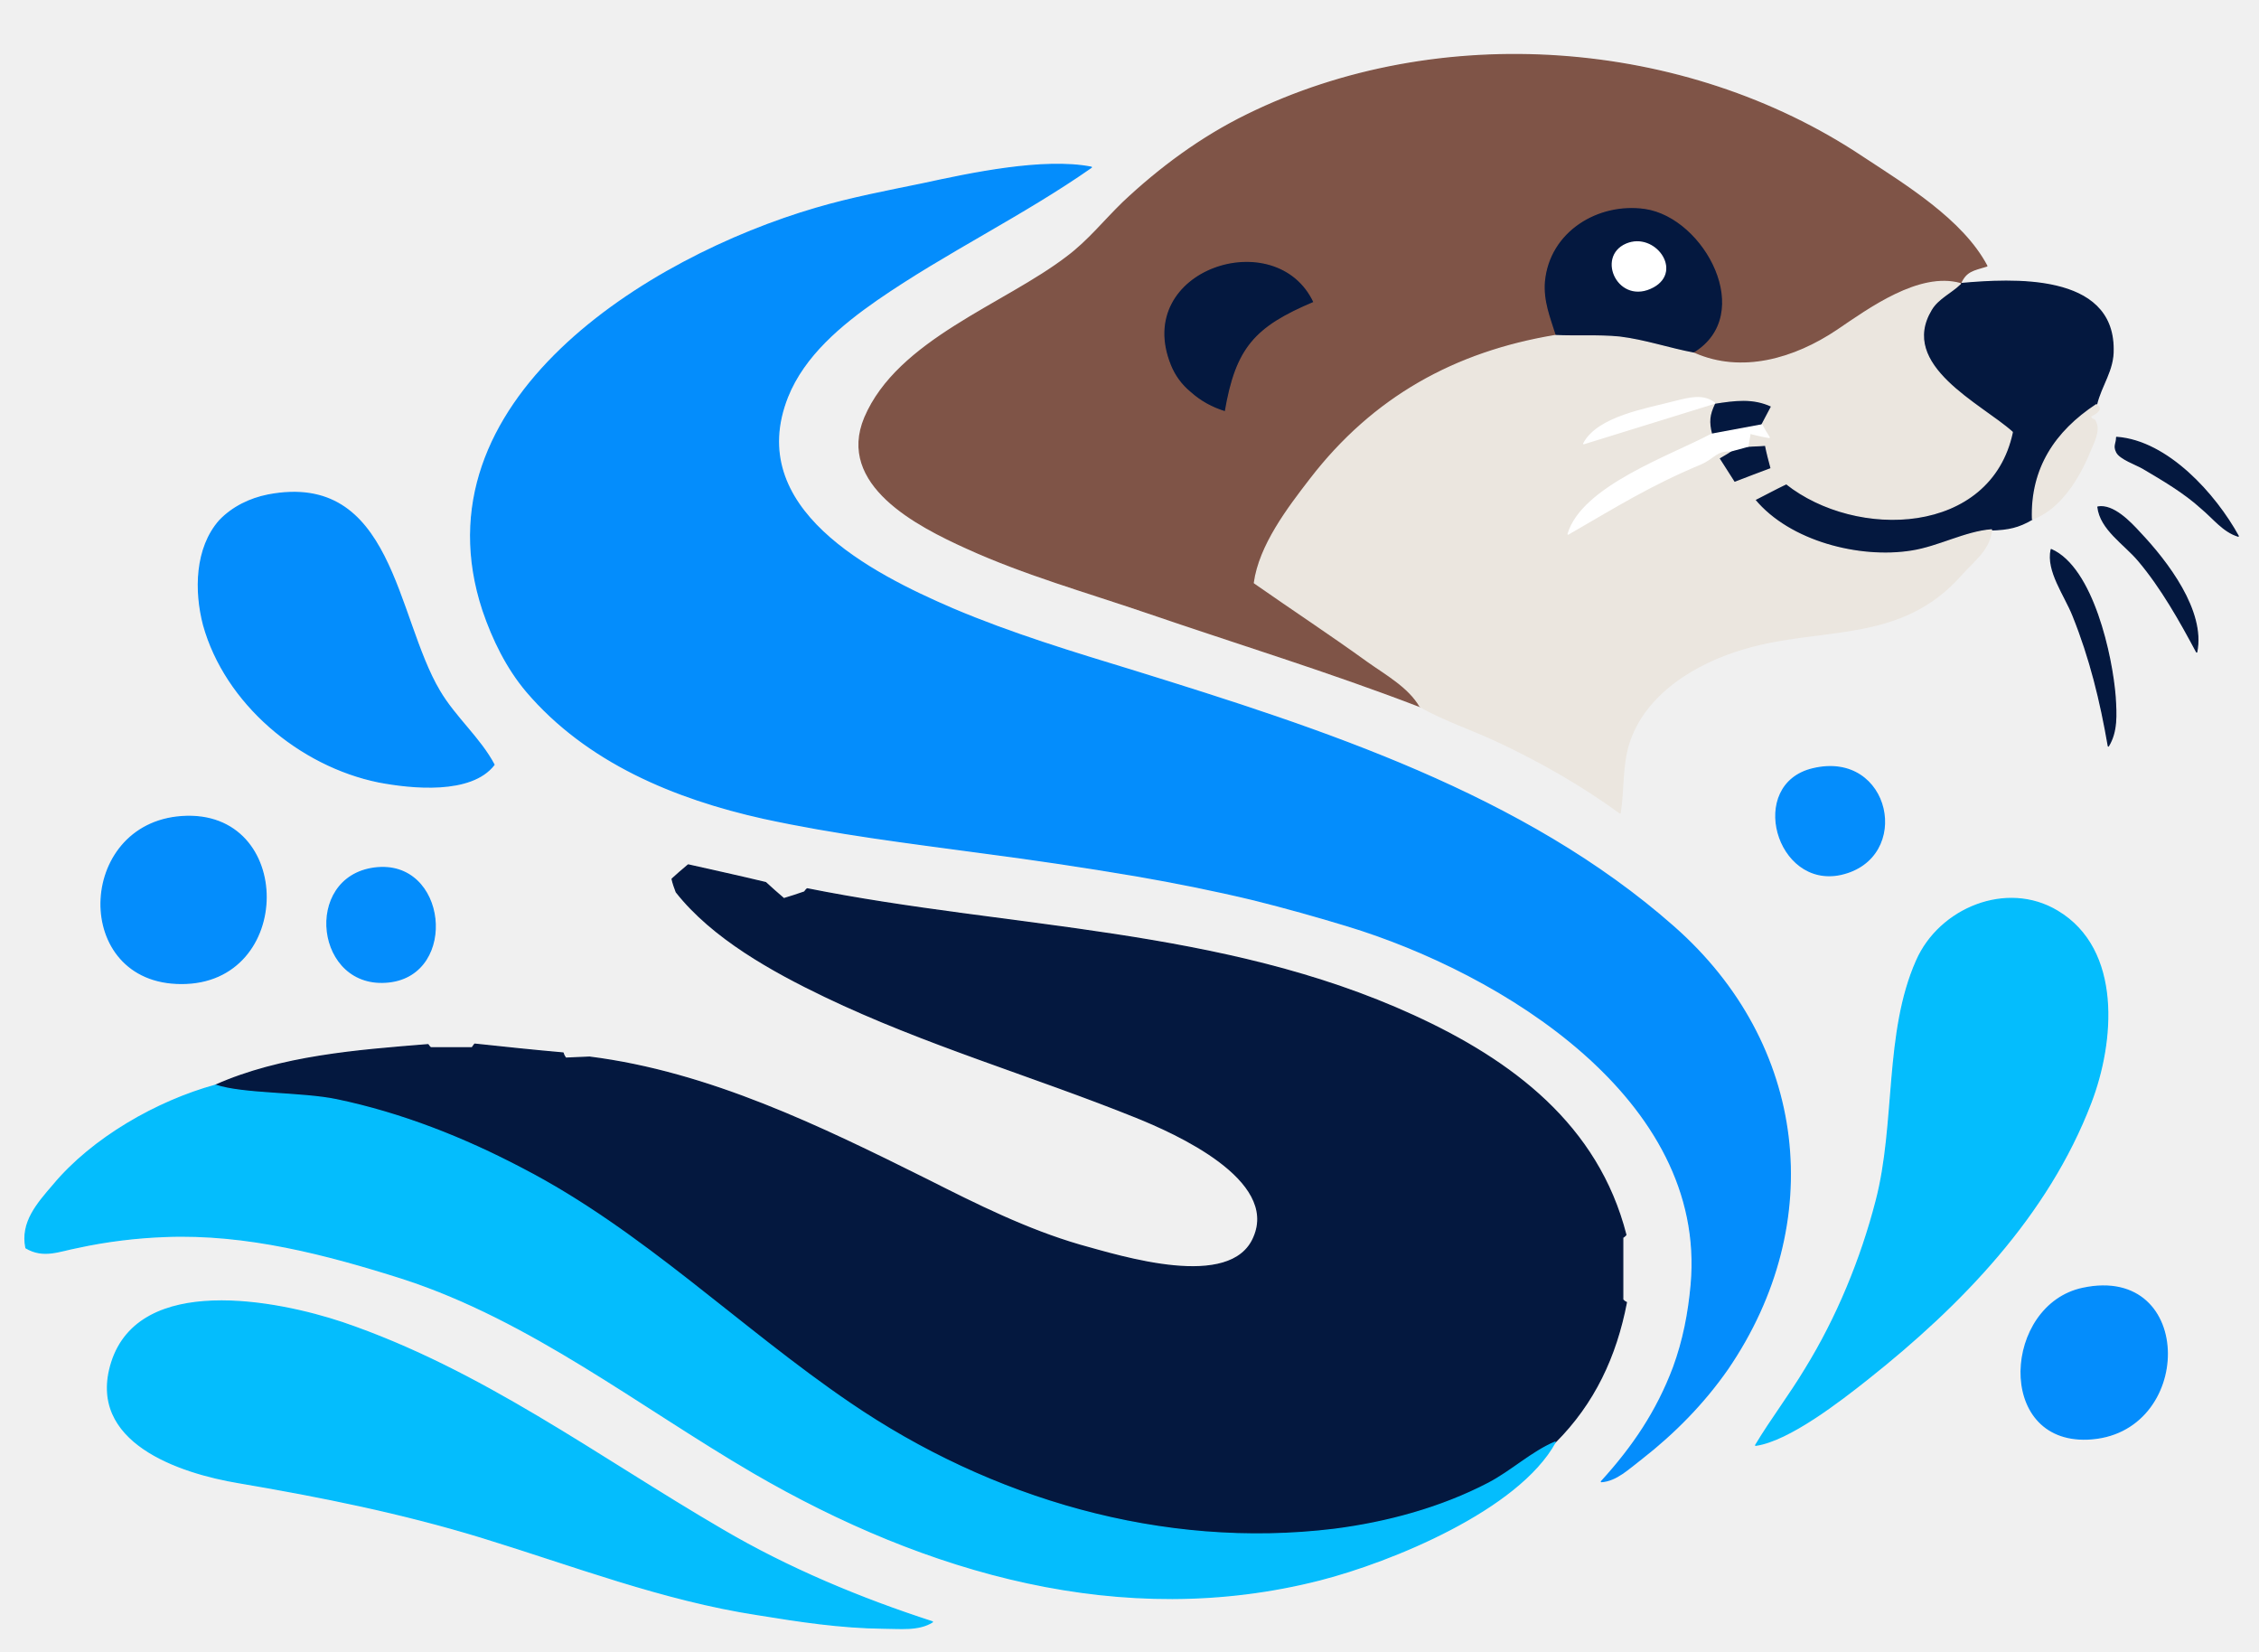
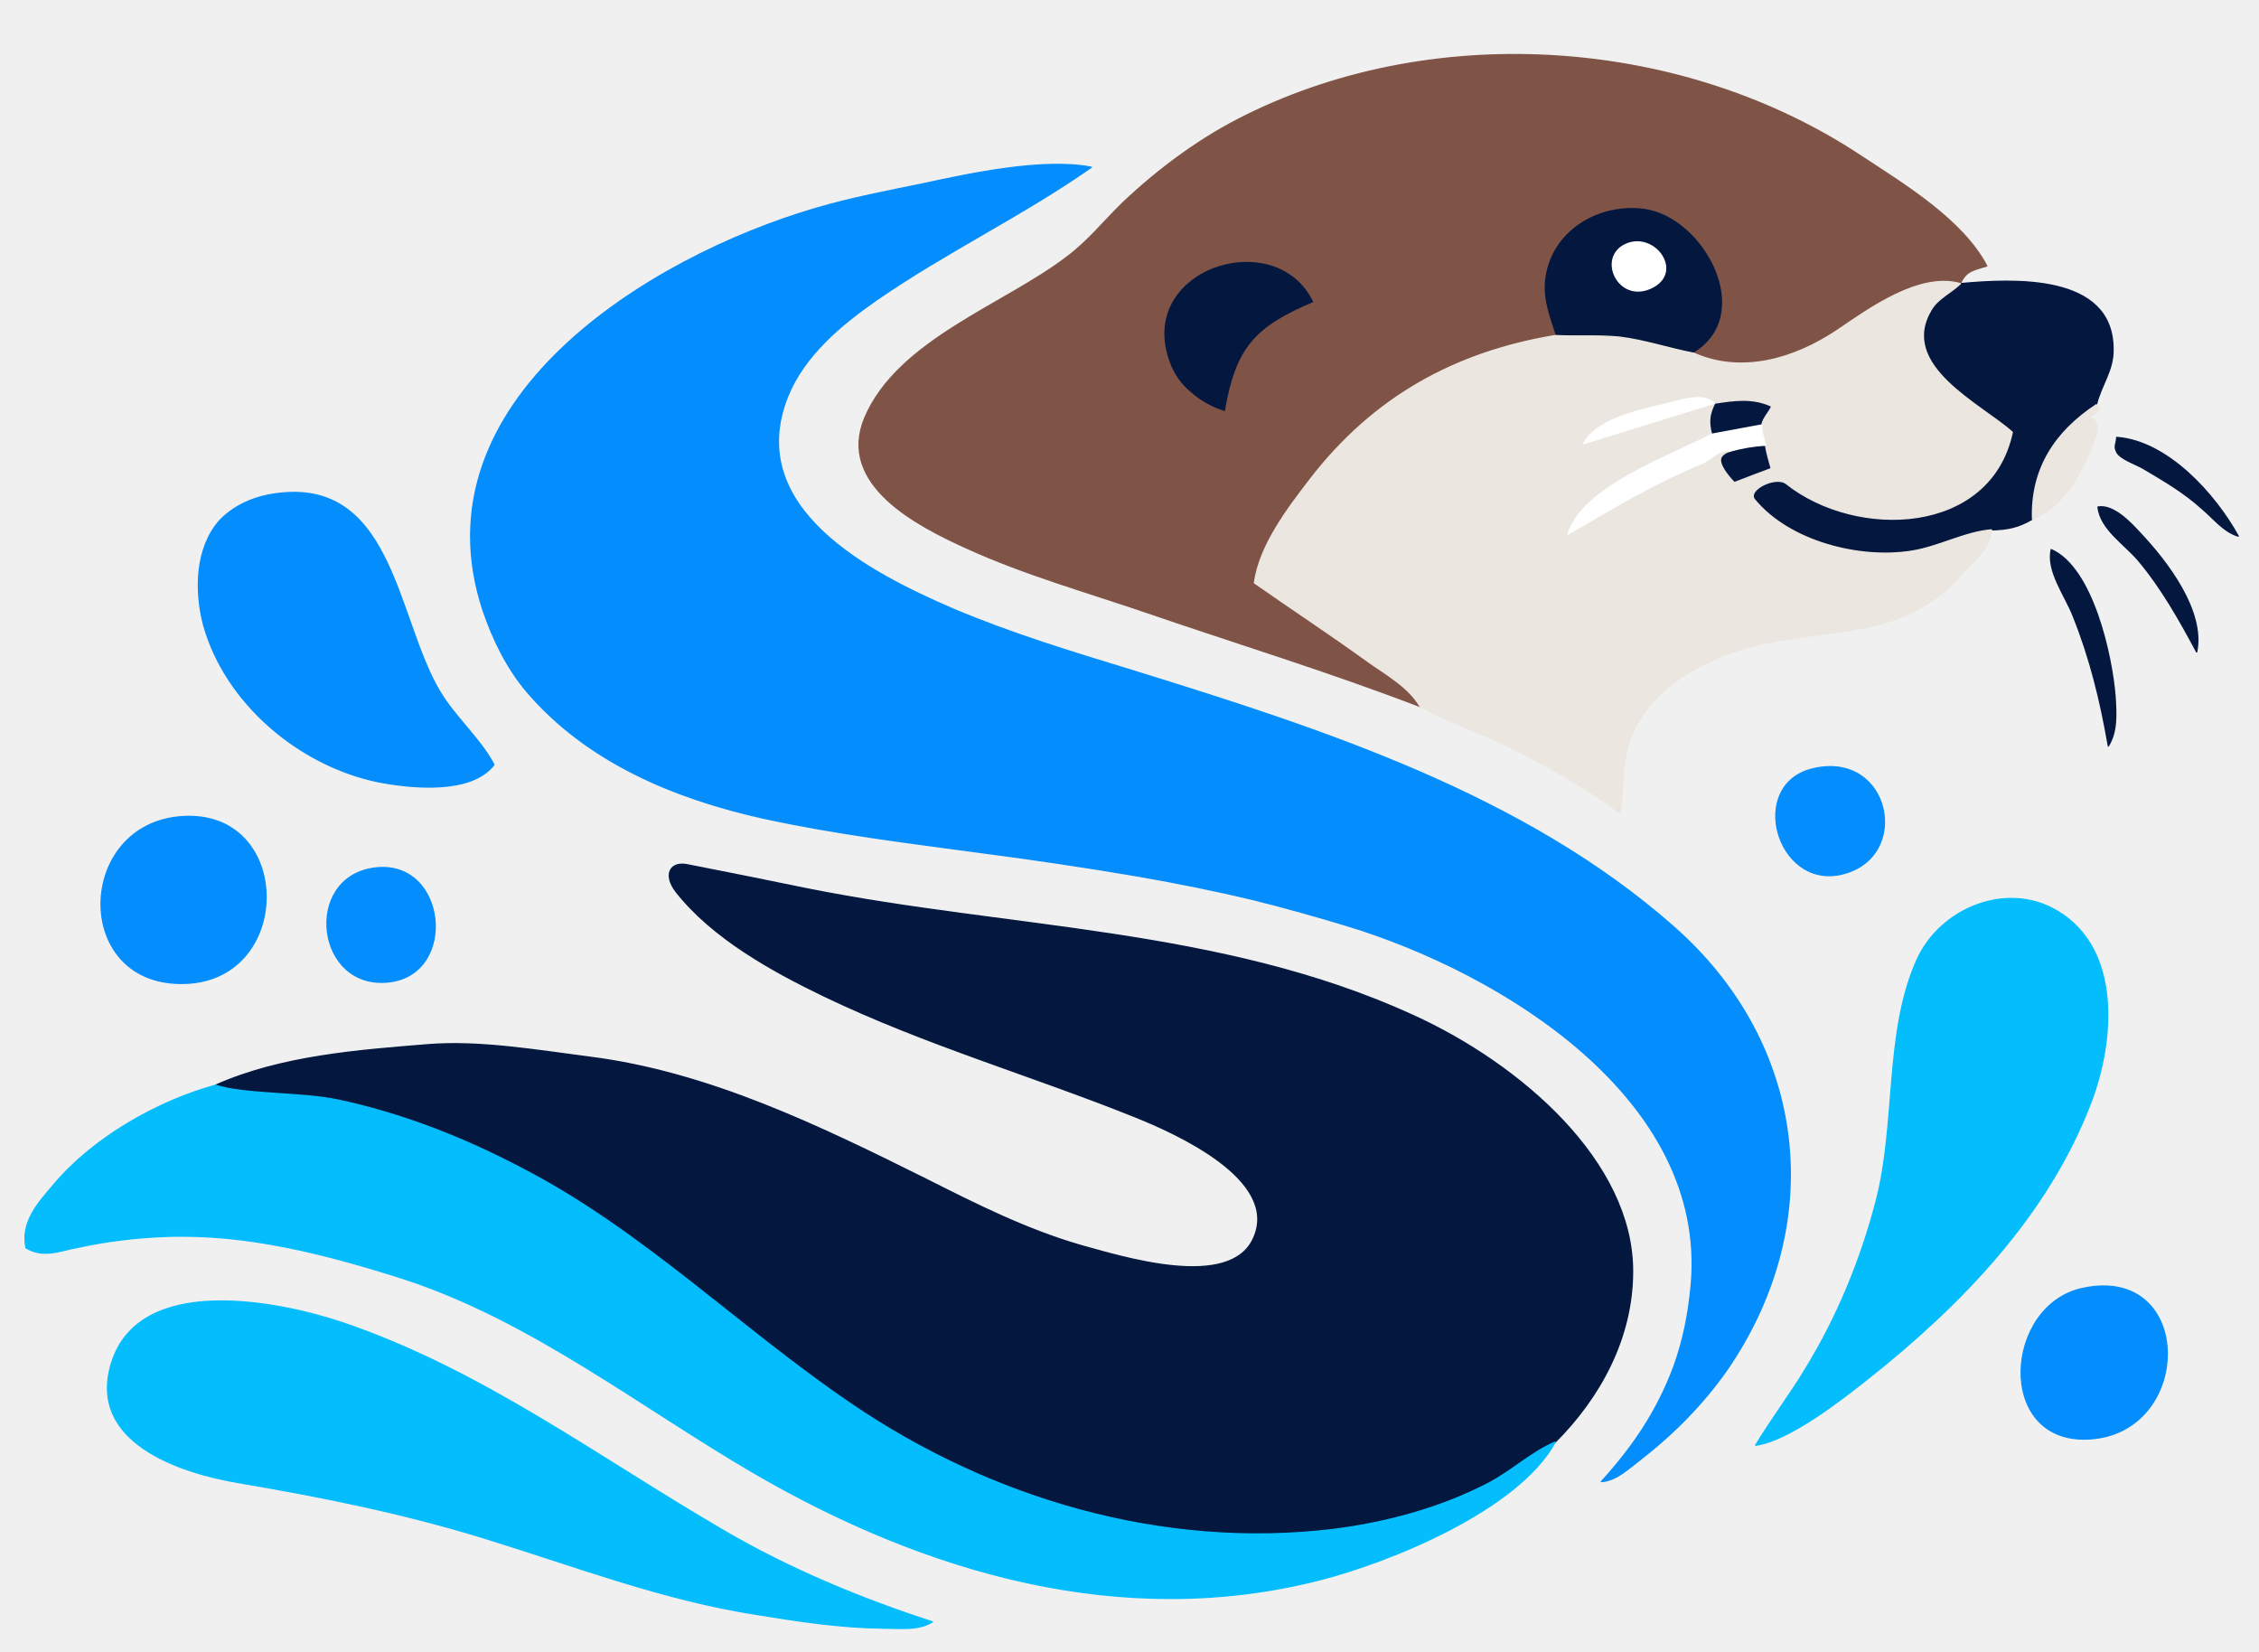
<svg xmlns="http://www.w3.org/2000/svg" viewBox="0 0 434.9 317.9">
-   <path fill="#04183f" stroke="#04183f" stroke-width=".25" stroke-linejoin="round" fill-rule="evenodd" d="M326.1 68C321.3 67.1 316.7 65.5 311.8 64.9C307.7 64.5 303.6 64.8 299.4 64.6C298.3 61.1 297 58 297.3 54.2C298.2 44.5 307.6 38.8 316.7 40.1C328.3 41.8 338.3 60.6 326.1 68ZM313.1 47C307.3 49.5 311.7 58.8 318.3 55.2C323.9 52.1 318.5 44.7 313.1 47ZM253 58.2C241.6 63 238 67 235.9 79.3C233.3 78.5 231.1 77.3 229.1 75.5C227.4 74.1 226.1 72.3 225.3 70.3C217.8 51.7 245.8 42.7 253 58.2ZM377.4 54.6C387.4 53.7 406.8 52.6 406.8 67.2C406.9 71.3 404.5 74.1 403.6 77.9C395.7 83.1 391 90.2 391.3 99.9C388.6 101.5 386.6 101.9 383.4 102C378.3 102.4 373.2 105.3 368 106.1C358 107.7 344.5 104.3 337.8 96.2C339.8 95.2 341.8 94.1 343.9 93.1C357.4 103.8 383.2 103 387.4 83.2C381.4 77.8 365.3 70.4 371.8 59.6C373.1 57.4 375.7 56.3 377.4 54.6ZM339.2 81.8C335.9 82.4 332.7 83 329.5 83.6C328.9 81.2 329 79.9 330.1 77.6C334 77 337.5 76.5 341.1 78.2C340.5 79.4 339.8 80.6 339.2 81.8ZM336.5 85.9C337.6 85.8 338.8 85.8 339.9 85.7C340.2 87.2 340.6 88.7 341 90.2C338.6 91.1 336.2 92 333.9 92.9C332.9 91.3 331.9 89.8 330.9 88.2C331.7 87.7 332.5 87.3 333.2 86.8C334.3 86.5 335.4 86.2 336.5 85.9Z" />
+   <path fill="#04183f" stroke="#04183f" stroke-width=".25" stroke-linejoin="round" fill-rule="evenodd" d="M326.1 68C321.3 67.1 316.7 65.5 311.8 64.9C307.7 64.5 303.6 64.8 299.4 64.6C298.3 61.1 297 58 297.3 54.2C298.2 44.5 307.6 38.8 316.7 40.1C328.3 41.8 338.3 60.6 326.1 68ZM313.1 47C307.3 49.5 311.7 58.8 318.3 55.2C323.9 52.1 318.5 44.7 313.1 47ZM253 58.2C241.6 63 238 67 235.9 79.3C233.3 78.5 231.1 77.3 229.1 75.5C227.4 74.1 226.1 72.3 225.3 70.3C217.8 51.7 245.8 42.7 253 58.2ZM377.4 54.6C387.4 53.7 406.8 52.6 406.8 67.2C406.9 71.3 404.5 74.1 403.6 77.9C395.7 83.1 391 90.2 391.3 99.9C388.6 101.5 386.6 101.9 383.4 102C378.3 102.4 373.2 105.3 368 106.1C358 107.7 344.5 104.3 337.8 96.2C336.2 94.3 341.9 91.5 343.9 93.1C357.4 103.8 383.2 103 387.4 83.2C381.4 77.8 365.3 70.4 371.8 59.6C373.1 57.4 375.7 56.3 377.4 54.6ZM339.2 81.8C335.9 82.4 332.7 83 329.5 83.6C328.9 81.2 329 79.9 330.1 77.6C334 77 337.5 76.5 341.1 78.2C340.6 79.4 339.4 80.5 339.2 81.8ZM333.2 86.8C335.4 86.2 337.6 85.8 339.9 85.7C340.1 87.1 340.6 88.8 341 90.2C338.6 91.1 336.2 92 333.9 92.9C332.6 91.6 330.8 89.3 331.3 88.1C331.6 87.4 332.5 87 333.2 86.8Z" />
  <path class="bw" fill="#04183f" stroke="#04183f" stroke-width=".25" stroke-linejoin="round" fill-rule="evenodd" d="M430.9 103.2C428 102.3 426.2 99.8 423.8 97.8C420.5 94.8 416.4 92.4 412.5 90.1C411.3 89.4 408.1 88.3 407.5 87C406.9 85.8 407.5 85.4 407.5 84.2C417.3 84.9 426.5 95.2 430.9 103.2ZM422.9 125.5C419.7 119.5 416.1 113.1 411.7 107.9C409 104.7 404.4 101.9 403.9 97.6C406.8 97.1 410 100.4 412 102.6C417.2 108.1 424.5 117.6 422.9 125.5ZM394.9 105.8C402.9 109.3 406.6 126.3 407.2 134.2C407.4 137.6 407.6 140.8 405.9 143.6C404.4 134.9 402.4 126.7 399.1 118.5C397.5 114.5 394 109.9 394.9 105.8Z" />
-   <path class="bi" fill="#04183f" stroke="#04183f" stroke-width=".25" stroke-linejoin="round" fill-rule="evenodd" d="M132.5 166.5C137.4 167.6 142.4 168.7 147.4 169.9C148.5 170.9 149.7 172 150.9 173C152.2 172.6 153.5 172.2 154.9 171.7C155 171.5 155.2 171.3 155.4 171.1C194.4 178.9 235.2 178.6 272.1 195.5C291.1 204.2 307.6 216.6 313 237.7C312.8 237.9 312.6 238.1 312.4 238.2C312.4 242.2 312.4 246.2 312.4 250.2C312.6 250.4 312.8 250.6 313.1 250.7C311.1 261.1 306.9 270.1 299.4 277.6C294.9 279.5 291 283.2 286.6 285.5C277.4 290.3 267 293.1 256.8 294.4C223.8 298.4 190.7 288.6 163.6 270.1C142.3 255.6 123.6 236.9 100.6 225C89.4 219.1 77.3 214.3 64.8 211.7C58.1 210.3 46.8 210.7 41.5 208.9C54.1 203.3 68.8 202.2 82.4 201.1C82.5 201.3 82.7 201.5 82.9 201.7C85.5 201.7 88.2 201.7 90.9 201.7C91 201.5 91.2 201.3 91.4 201C97 201.6 102.7 202.2 108.4 202.7C108.5 203.1 108.7 203.4 108.9 203.7C110.4 203.6 111.9 203.6 113.5 203.5C136.5 206.4 158 216.9 178.5 227.1C188 231.9 197.6 236.7 207.9 239.7C215.9 241.9 237 248.6 241.4 238.2C246.3 227 226.3 218.1 218.6 215C198.7 207 178.2 201.1 158.8 191.8C148.8 187 137.2 180.6 130.2 171.7C129.9 170.9 129.6 170.1 129.4 169.2C130.4 168.3 131.4 167.4 132.5 166.5Z" />
+   <path class="bi" fill="#04183f" stroke="#04183f" stroke-width=".25" stroke-linejoin="round" fill-rule="evenodd" d="M132.5 166.5C140.1 168 147.7 169.5 155.4 171.1C194.4 178.9 235.2 178.6 272.1 195.5C292.9 205 314.3 223.7 314.3 244.7C314.3 257.7 307.9 269.1 299.4 277.6C294.9 279.5 291 283.2 286.6 285.5C277.4 290.3 267 293.1 256.8 294.4C223.8 298.4 190.7 288.6 163.6 270.1C142.3 255.6 123.6 236.9 100.6 225C89.4 219.1 77.3 214.3 64.8 211.7C58.1 210.3 46.8 210.7 41.5 208.9C54.1 203.3 68.8 202.2 82.4 201.1C92.4 200.3 103.4 202.2 113.5 203.5C136.5 206.4 158 216.9 178.5 227.1C188 231.9 197.6 236.7 207.9 239.7C215.9 241.9 237 248.6 241.4 238.2C246.3 227 226.3 218.1 218.6 215C198.7 207 178.2 201.1 158.8 191.8C148.8 187 137.2 180.6 130.2 171.7C127.6 168.4 129 165.7 132.5 166.5Z" />
  <path fill="#048dfc" stroke="#048dfc" stroke-width=".25" stroke-linejoin="round" fill-rule="evenodd" d="M210.1 32.2C196.8 41.5 182.1 48.5 168.8 57.7C161.9 62.5 154.8 68.4 151.6 76.4C143.1 97.9 167.6 110.4 183.4 117.2C194.7 122 206.6 125.6 218.4 129.2C254.5 140.4 293.3 152.9 322.2 178.4C347.9 201 351.8 235.4 332.6 263.5C328 270.1 322.4 275.8 316 280.8C313.5 282.7 311.2 285 308.3 285.2C314.4 278.5 319 271.7 322.2 263.2C324.1 258 325.1 252.8 325.6 247.3C328.8 211.4 289 187.2 259.4 178.2C253.5 176.4 247.4 174.7 241.4 173.2C233.9 171.4 226.4 169.9 218.9 168.6C208.9 166.9 198.8 165.4 188.8 164.1C174.7 162.2 160.8 160.5 147 157.5C129.9 153.7 113 146.7 101.4 133.1C97.6 128.6 94.9 123.1 93 117.5C79.7 77.2 124.9 49.5 157.1 40.1C163.9 38.1 170.8 36.8 177.6 35.4C186.8 33.4 200.9 30.4 210.1 32.2ZM95.1 147.2C90.7 152.9 79.2 151.7 72.9 150.5C57.7 147.4 43.4 135.4 39.2 120.3C37.5 113.8 37.6 105.5 42.3 100.2C44.8 97.6 48.1 96 51.6 95.3C75.6 90.7 76.1 118.7 84.6 133C87.6 138.1 92.4 142.1 95.1 147.2ZM349 148C364 144.4 368.2 165.2 354.4 168.3C342 171 336.4 151 349 148ZM35 157.2C56.7 155.7 56.6 189.4 34.9 189.3C13.9 189.3 14.7 158.6 35 157.2ZM72.1 167.1C86 165.3 88.2 187.5 74.9 189C60.8 190.6 58.3 168.9 72.1 167.1ZM401 248C422.7 243.4 422.3 276.2 401.9 277C384.2 277.7 385.8 251.2 401 248Z" />
  <path fill="#04bdfd" stroke="#04bdfd" stroke-width=".25" stroke-linejoin="round" fill-rule="evenodd" d="M338 278.2C341 273.2 344.6 268.5 347.6 263.5C353.7 253.6 358.3 242.4 361.2 231.2C365.1 216.3 362.8 198.8 369 184.9C373.4 174.9 386.3 169.5 396.1 175.4C408.5 182.8 407 200.6 402.5 212.3C394.2 234 377.5 251.2 359.6 265.4C354.3 269.6 344.4 277.3 338 278.2ZM41.5 208.9C46.8 210.7 58.1 210.3 64.8 211.7C77.3 214.3 89.4 219.1 100.6 225C123.6 236.9 142.3 255.6 163.6 270.1C190.7 288.6 223.8 298.4 256.8 294.4C267 293.1 277.4 290.3 286.6 285.5C291 283.2 294.9 279.5 299.4 277.6C292.3 290.6 267.8 300.6 254.1 304.1C216.1 313.8 178.3 302.8 145.1 283.5C123 270.6 102.2 254.1 77.6 246.1C62.8 241.4 47.5 237.4 31.9 238C26.3 238.2 20.5 238.9 15 240.1C11.3 240.8 8.4 242.2 5 240.2C4 235.3 7.2 231.7 10.3 228.1C17.8 219.1 30.2 212 41.5 208.9ZM179.5 312.2C176.8 313.9 173.2 313.4 169.9 313.4C161.7 313.3 153.9 312.1 145.9 310.8C127.6 308 110.3 301.3 92.7 295.9C77.3 291.2 61.9 288.1 46 285.4C34.6 283.5 16.7 277.6 21.5 262.3C26.9 245.2 53.3 250.4 65.9 254.6C92.7 263.7 114.9 280.4 139.1 294.5C151.7 301.9 165.6 307.7 179.5 312.2Z" />
  <path fill="#7f5447" stroke="#7f5447" stroke-width=".25" stroke-linejoin="round" fill-rule="evenodd" d="M377.4 54.6C369.5 52.4 359.9 59.4 353.7 63.6C345.5 69.1 335.3 72.1 326.1 68C338.3 60.6 328.3 41.8 316.7 40.1C307.6 38.8 298.2 44.5 297.3 54.2C297 58 298.3 61.1 299.4 64.6C280.1 67.8 264.4 76.5 252.3 92.2C247.9 97.9 242.5 105 241.5 112.2C248.8 117.3 256.1 122.1 263.3 127.3C266.8 129.8 271.2 132.2 273.4 136C256 129.3 238.3 123.9 220.8 117.9C209.1 113.9 197.3 110.6 186.1 105.5C176.6 101.2 161.1 93.3 166.5 80.4C172.9 65.4 193.4 58.7 205.5 49.4C209.5 46.4 212.6 42.5 216.2 39C223.3 32.3 231.3 26.4 240.1 22.1C276.9 4 324.3 7.4 358.5 30.2C366.7 35.6 377.8 42.3 382.5 51.2C379.9 52 378.5 52.1 377.4 54.6ZM253 58.2C245.8 42.7 217.8 51.7 225.3 70.3C226.1 72.3 227.4 74.1 229.1 75.5C231.1 77.3 233.3 78.5 235.9 79.3C238 67 241.6 63 253 58.2Z" />
-   <path fill="#ebe6df" stroke="#ebe6df" stroke-width=".25" stroke-linejoin="round" fill-rule="evenodd" d="M377.4 54.6C375.7 56.3 373.1 57.4 371.8 59.6C365.3 70.4 381.4 77.8 387.4 83.2C383.2 103 357.4 103.8 343.9 93.1C341.8 94.1 339.8 95.2 337.8 96.2C344.5 104.3 358 107.7 368 106.1C373.2 105.3 378.3 102.4 383.4 102C383 105.8 380.1 107.8 377.6 110.6C365.9 123.9 350.9 120.4 335.9 124.8C326.5 127.5 316.5 133.5 313.5 143.3C312.2 147.7 312.6 152.1 311.9 156.5C304.8 151.3 296.6 146.6 288.7 142.9C283.7 140.5 278.1 138.7 273.4 136C271.2 132.2 266.8 129.8 263.3 127.3C256.1 122.1 248.8 117.3 241.5 112.2C242.5 105 247.9 97.9 252.3 92.2C264.4 76.5 280.1 67.8 299.4 64.6C303.6 64.8 307.7 64.5 311.8 64.9C316.7 65.5 321.3 67.1 326.1 68C335.3 72.1 345.5 69.1 353.7 63.6C359.9 59.4 369.5 52.4 377.4 54.6ZM330.1 77.6C329 79.9 328.9 81.2 329.5 83.6C321.9 87.7 304.6 93.6 301.9 102.8C311.1 97.5 317.4 93.5 327.4 89.3C330 88.2 330.4 86.6 333.2 86.8C332.5 87.3 331.7 87.7 330.9 88.2C331.9 89.8 332.9 91.3 333.9 92.9C336.2 92 338.6 91.1 341 90.2C340.6 88.7 340.2 87.2 339.9 85.7C338.8 85.8 337.6 85.8 336.5 85.9C336.6 85.1 336.8 84.3 336.9 83.4C338.1 83.7 339.3 84 340.6 84.2C340.1 83.4 339.6 82.6 339.2 81.8C339.8 80.6 340.5 79.4 341.1 78.2C337.5 76.5 334 77 330.1 77.6C327.9 75.9 325.3 76.6 322.5 77.3C317.2 78.7 307.6 80.2 304.9 85.4C313.3 82.8 321.7 80.2 330.1 77.6ZM403.6 77.9C403.6 78.1 404 78.2 404.1 78.4C404.3 79.4 402.8 79.8 402.4 80.2C403 81.2 403.1 80.3 403.5 81.4C404.2 83 403 85.3 402.4 86.7C400.3 91.9 396.7 97.9 391.3 99.9C391 90.2 395.7 83.1 403.6 77.9Z" />
-   <path fill="#ffffff" stroke="#ffffff" stroke-width=".25" stroke-linejoin="round" fill-rule="evenodd" d="M313.1 47C318.5 44.7 323.9 52.1 318.3 55.2C311.7 58.8 307.3 49.5 313.1 47ZM330.1 77.6C321.7 80.2 313.3 82.8 304.9 85.4C307.6 80.2 317.2 78.7 322.5 77.3C325.3 76.6 327.9 75.9 330.1 77.6ZM339.2 81.8C339.6 82.6 340.1 83.4 340.6 84.2C339.3 84 338.1 83.7 336.9 83.4C336.8 84.3 336.6 85.1 336.5 85.9C335.4 86.2 334.3 86.5 333.2 86.8C330.4 86.6 330 88.2 327.4 89.3C317.4 93.5 311.1 97.5 301.9 102.8C304.6 93.6 321.9 87.7 329.5 83.6C332.7 83 335.9 82.4 339.2 81.8Z" />
+   <path fill="#ebe6df" stroke="#ebe6df" stroke-width=".25" stroke-linejoin="round" fill-rule="evenodd" d="M377.4 54.6C375.7 56.3 373.1 57.4 371.8 59.6C365.3 70.4 381.4 77.8 387.4 83.2C383.2 103 357.4 103.8 343.9 93.1C341.9 91.5 336.2 94.3 337.8 96.2C344.5 104.3 358 107.7 368 106.1C373.2 105.3 378.3 102.4 383.4 102C383 105.8 380.1 107.8 377.6 110.6C365.9 123.9 350.9 120.4 335.9 124.8C326.5 127.5 316.5 133.5 313.5 143.3C312.2 147.7 312.6 152.1 311.9 156.5C304.8 151.3 296.6 146.6 288.7 142.9C283.7 140.5 278.1 138.7 273.4 136C271.2 132.2 266.8 129.8 263.3 127.3C256.1 122.1 248.8 117.3 241.5 112.2C242.5 105 247.9 97.9 252.3 92.2C264.4 76.5 280.1 67.8 299.4 64.6C303.6 64.8 307.7 64.5 311.8 64.9C316.7 65.5 321.3 67.1 326.1 68C335.3 72.1 345.5 69.1 353.7 63.6C359.9 59.4 369.5 52.4 377.4 54.6ZM330.1 77.6C329 79.9 328.9 81.2 329.5 83.6C321.9 87.7 304.6 93.6 301.9 102.8C311.1 97.5 317.4 93.5 327.4 89.3C330 88.2 330.4 86.6 333.2 86.8C332.5 87 331.6 87.4 331.3 88.1C330.8 89.3 332.6 91.6 333.9 92.9C336.2 92 338.6 91.1 341 90.2C340.6 88.8 340.1 87.1 339.9 85.7C339.6 84.5 339 83 339.2 81.8C339.4 80.5 340.6 79.4 341.1 78.2C337.5 76.5 334 77 330.1 77.6C327.9 75.9 325.3 76.6 322.5 77.3C317.2 78.7 307.6 80.2 304.9 85.4C313.3 82.8 321.7 80.2 330.1 77.6ZM403.6 77.9C403.6 78.1 404 78.2 404.1 78.4C404.3 79.4 402.8 79.8 402.4 80.2C403 81.2 403.1 80.3 403.5 81.4C404.2 83 403 85.3 402.4 86.7C400.3 91.9 396.7 97.9 391.3 99.9C391 90.2 395.7 83.1 403.6 77.9Z" />
+   <path fill="#ffffff" stroke="#ffffff" stroke-width=".25" stroke-linejoin="round" fill-rule="evenodd" d="M313.1 47C318.5 44.7 323.9 52.1 318.3 55.2C311.7 58.8 307.3 49.5 313.1 47ZM330.1 77.6C321.7 80.2 313.3 82.8 304.9 85.4C307.6 80.2 317.2 78.7 322.5 77.3C325.3 76.6 327.9 75.9 330.1 77.6ZM339.2 81.8C339 83 339.6 84.5 339.9 85.7C337.6 85.8 335.4 86.2 333.2 86.8C330.4 86.6 330 88.2 327.4 89.3C317.4 93.5 311.1 97.5 301.9 102.8C304.6 93.6 321.9 87.7 329.5 83.6C332.7 83 335.9 82.4 339.2 81.8Z" />
</svg>
